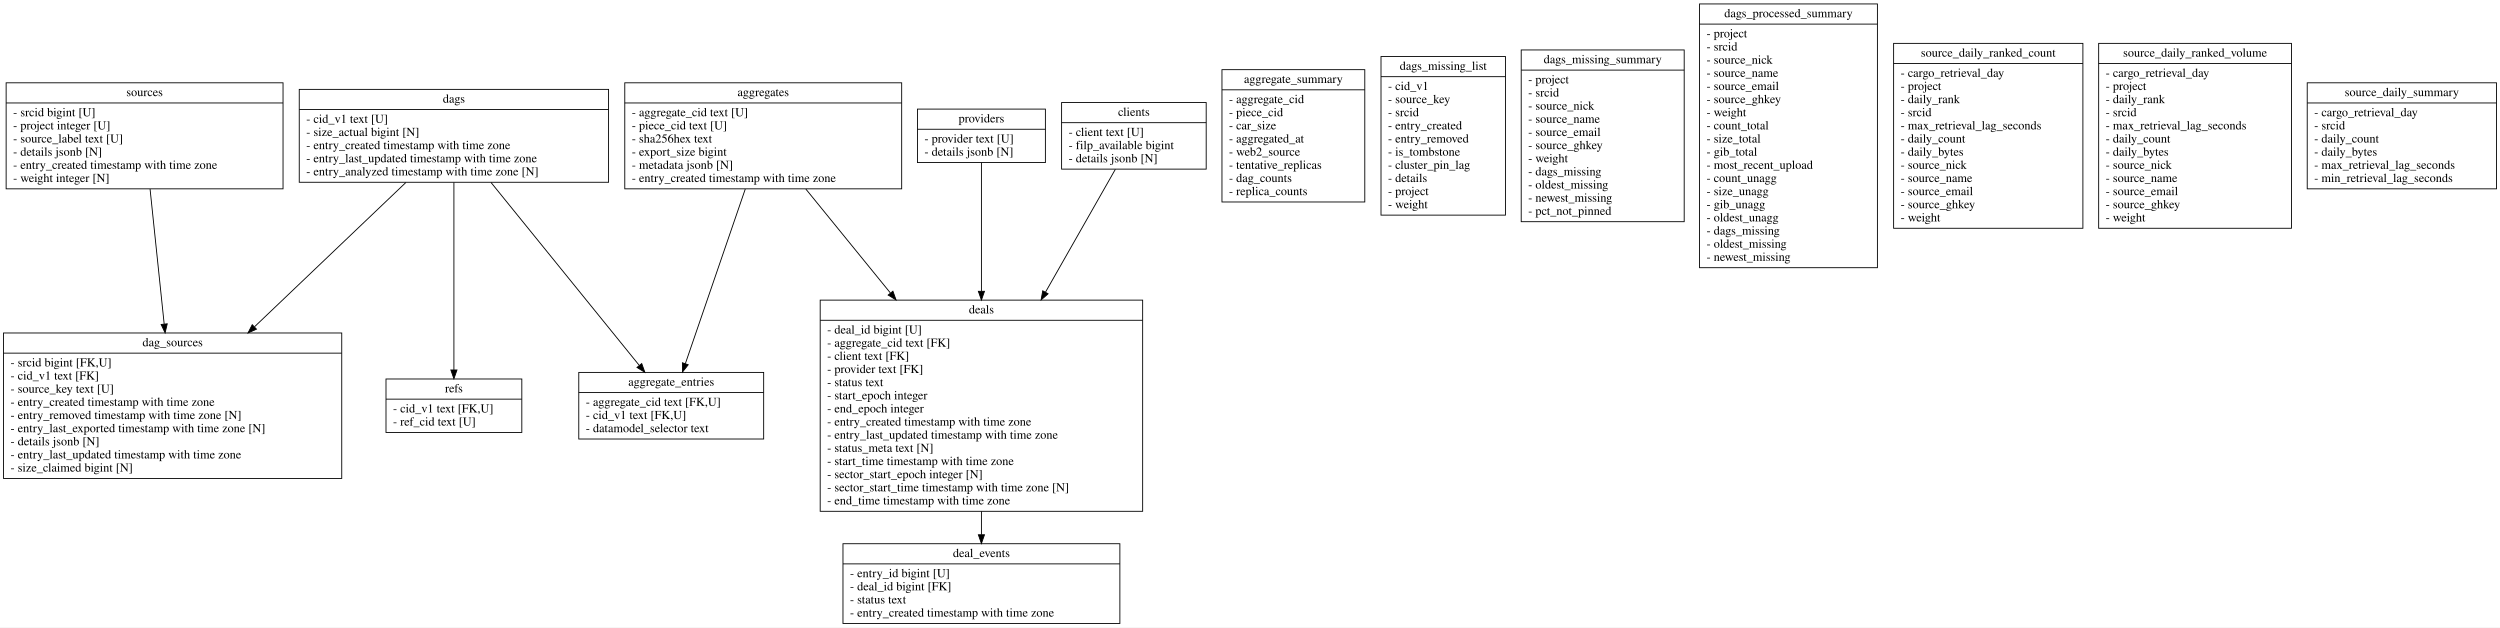
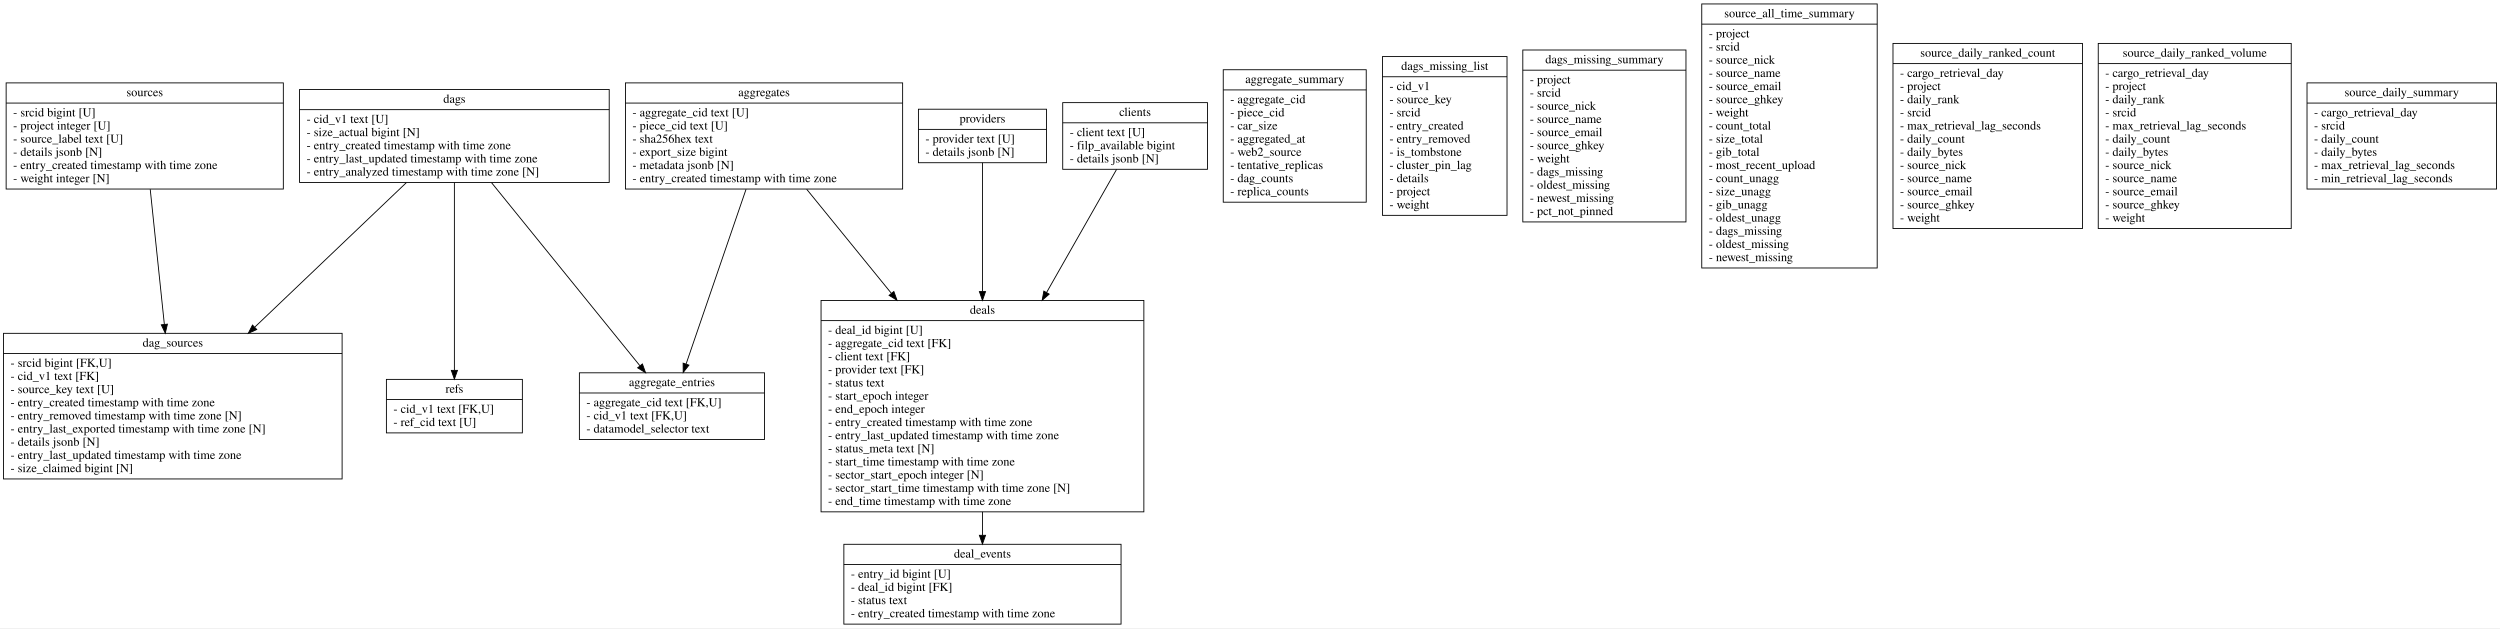
- <svg xmlns="http://www.w3.org/2000/svg" width="2853pt" height="716pt" viewBox="0.00 0.00 2853.00 716.00">
+ <svg xmlns="http://www.w3.org/2000/svg" width="2850pt" height="716pt" viewBox="0.00 0.00 2850.00 716.00">
  <g id="graph0" class="graph" transform="scale(1 1) rotate(0) translate(4 712)">
-     <polygon fill="white" stroke="transparent" points="-4,4 -4,-712 2849,-712 2849,4 -4,4" />
+     <polygon fill="white" stroke="transparent" points="-4,4 -4,-712 2846,-712 2846,4 -4,4" />
    <g id="node1" class="node">
      <polygon fill="white" stroke="black" points="709,-496.5 709,-617.5 1025,-617.5 1025,-496.5 709,-496.5" />
      <text text-anchor="middle" x="867" y="-602.3" font-family="Times,serif" font-size="14.00">aggregates</text>
      <polyline fill="none" stroke="black" points="709,-594.5 1025,-594.5 " />
      <text text-anchor="start" x="717" y="-579.3" font-family="Times,serif" font-size="14.00">- aggregate_cid text [U]</text>
      <text text-anchor="start" x="717" y="-564.3" font-family="Times,serif" font-size="14.00">- piece_cid text [U]</text>
      <text text-anchor="start" x="717" y="-549.3" font-family="Times,serif" font-size="14.00">- sha256hex text</text>
      <text text-anchor="start" x="717" y="-534.3" font-family="Times,serif" font-size="14.00">- export_size bigint</text>
      <text text-anchor="start" x="717" y="-519.3" font-family="Times,serif" font-size="14.00">- metadata jsonb [N]</text>
      <text text-anchor="start" x="717" y="-504.3" font-family="Times,serif" font-size="14.00">- entry_created timestamp with time zone</text>
    </g>
    <g id="node7" class="node">
      <polygon fill="white" stroke="black" points="656.5,-211 656.5,-287 867.5,-287 867.5,-211 656.5,-211" />
      <text text-anchor="middle" x="762" y="-271.8" font-family="Times,serif" font-size="14.00">aggregate_entries</text>
      <polyline fill="none" stroke="black" points="656.5,-264 867.5,-264 " />
      <text text-anchor="start" x="664.5" y="-248.8" font-family="Times,serif" font-size="14.00">- aggregate_cid text [FK,U]</text>
      <text text-anchor="start" x="664.5" y="-233.8" font-family="Times,serif" font-size="14.00">- cid_v1 text [FK,U]</text>
      <text text-anchor="start" x="664.5" y="-218.8" font-family="Times,serif" font-size="14.00">- datamodel_selector text</text>
    </g>
    <g id="edge1" class="edge">
      <path fill="none" stroke="black" d="M846.51,-496.27C826.5,-437.98 796.48,-350.48 778.12,-296.99" />
      <polygon fill="black" stroke="black" points="781.39,-295.73 774.84,-287.41 774.77,-298.01 781.39,-295.73" />
    </g>
    <g id="node9" class="node">
      <polygon fill="white" stroke="black" points="932,-128.5 932,-369.5 1300,-369.5 1300,-128.5 932,-128.5" />
      <text text-anchor="middle" x="1116" y="-354.3" font-family="Times,serif" font-size="14.00">deals</text>
      <polyline fill="none" stroke="black" points="932,-346.5 1300,-346.5 " />
      <text text-anchor="start" x="940" y="-331.3" font-family="Times,serif" font-size="14.00">- deal_id bigint [U]</text>
      <text text-anchor="start" x="940" y="-316.3" font-family="Times,serif" font-size="14.00">- aggregate_cid text [FK]</text>
      <text text-anchor="start" x="940" y="-301.3" font-family="Times,serif" font-size="14.00">- client text [FK]</text>
      <text text-anchor="start" x="940" y="-286.3" font-family="Times,serif" font-size="14.00">- provider text [FK]</text>
      <text text-anchor="start" x="940" y="-271.3" font-family="Times,serif" font-size="14.00">- status text</text>
      <text text-anchor="start" x="940" y="-256.3" font-family="Times,serif" font-size="14.00">- start_epoch integer</text>
      <text text-anchor="start" x="940" y="-241.3" font-family="Times,serif" font-size="14.00">- end_epoch integer</text>
      <text text-anchor="start" x="940" y="-226.3" font-family="Times,serif" font-size="14.00">- entry_created timestamp with time zone</text>
      <text text-anchor="start" x="940" y="-211.3" font-family="Times,serif" font-size="14.00">- entry_last_updated timestamp with time zone</text>
      <text text-anchor="start" x="940" y="-196.3" font-family="Times,serif" font-size="14.00">- status_meta text [N]</text>
      <text text-anchor="start" x="940" y="-181.3" font-family="Times,serif" font-size="14.00">- start_time timestamp with time zone</text>
      <text text-anchor="start" x="940" y="-166.3" font-family="Times,serif" font-size="14.00">- sector_start_epoch integer [N]</text>
      <text text-anchor="start" x="940" y="-151.3" font-family="Times,serif" font-size="14.00">- sector_start_time timestamp with time zone [N]</text>
      <text text-anchor="start" x="940" y="-136.3" font-family="Times,serif" font-size="14.00">- end_time timestamp with time zone</text>
    </g>
    <g id="edge2" class="edge">
      <path fill="none" stroke="black" d="M915.6,-496.27C943.12,-462.45 978.65,-418.79 1012.13,-377.65" />
      <polygon fill="black" stroke="black" points="1014.98,-379.7 1018.57,-369.73 1009.55,-375.28 1014.98,-379.7" />
    </g>
    <g id="node2" class="node">
      <polygon fill="white" stroke="black" points="1207.5,-519 1207.5,-595 1372.5,-595 1372.5,-519 1207.5,-519" />
      <text text-anchor="middle" x="1290" y="-579.8" font-family="Times,serif" font-size="14.00">clients</text>
      <polyline fill="none" stroke="black" points="1207.5,-572 1372.5,-572 " />
      <text text-anchor="start" x="1215.5" y="-556.8" font-family="Times,serif" font-size="14.00">- client text [U]</text>
      <text text-anchor="start" x="1215.5" y="-541.8" font-family="Times,serif" font-size="14.00">- filp_available bigint</text>
      <text text-anchor="start" x="1215.5" y="-526.8" font-family="Times,serif" font-size="14.00">- details jsonb [N]</text>
    </g>
    <g id="edge3" class="edge">
      <path fill="none" stroke="black" d="M1268.84,-518.78C1248.93,-483.78 1217.95,-429.3 1189.07,-378.51" />
      <polygon fill="black" stroke="black" points="1192.07,-376.7 1184.09,-369.74 1185.99,-380.16 1192.07,-376.7" />
    </g>
    <g id="node3" class="node">
      <polygon fill="white" stroke="black" points="337.5,-504 337.5,-610 690.5,-610 690.5,-504 337.5,-504" />
      <text text-anchor="middle" x="514" y="-594.8" font-family="Times,serif" font-size="14.00">dags</text>
      <polyline fill="none" stroke="black" points="337.5,-587 690.5,-587 " />
      <text text-anchor="start" x="345.5" y="-571.8" font-family="Times,serif" font-size="14.00">- cid_v1 text [U]</text>
      <text text-anchor="start" x="345.5" y="-556.8" font-family="Times,serif" font-size="14.00">- size_actual bigint [N]</text>
      <text text-anchor="start" x="345.5" y="-541.8" font-family="Times,serif" font-size="14.00">- entry_created timestamp with time zone</text>
      <text text-anchor="start" x="345.5" y="-526.8" font-family="Times,serif" font-size="14.00">- entry_last_updated timestamp with time zone</text>
      <text text-anchor="start" x="345.5" y="-511.8" font-family="Times,serif" font-size="14.00">- entry_analyzed timestamp with time zone [N]</text>
    </g>
    <g id="node6" class="node">
      <polygon fill="white" stroke="black" points="436.5,-218.5 436.5,-279.5 591.5,-279.5 591.5,-218.5 436.5,-218.5" />
      <text text-anchor="middle" x="514" y="-264.3" font-family="Times,serif" font-size="14.00">refs</text>
      <polyline fill="none" stroke="black" points="436.5,-256.5 591.5,-256.5 " />
      <text text-anchor="start" x="444.5" y="-241.3" font-family="Times,serif" font-size="14.00">- cid_v1 text [FK,U]</text>
      <text text-anchor="start" x="444.5" y="-226.3" font-family="Times,serif" font-size="14.00">- ref_cid text [U]</text>
    </g>
    <g id="edge6" class="edge">
      <path fill="none" stroke="black" d="M514,-503.74C514,-443.13 514,-344.53 514,-289.8" />
      <polygon fill="black" stroke="black" points="517.5,-289.79 514,-279.79 510.5,-289.79 517.5,-289.79" />
    </g>
    <g id="edge4" class="edge">
      <path fill="none" stroke="black" d="M556.35,-503.74C603.95,-445.01 680.45,-350.62 725.51,-295.03" />
      <polygon fill="black" stroke="black" points="728.34,-297.09 731.92,-287.11 722.91,-292.68 728.34,-297.09" />
    </g>
    <g id="node8" class="node">
      <polygon fill="white" stroke="black" points="0,-166 0,-332 386,-332 386,-166 0,-166" />
      <text text-anchor="middle" x="193" y="-316.8" font-family="Times,serif" font-size="14.00">dag_sources</text>
      <polyline fill="none" stroke="black" points="0,-309 386,-309 " />
      <text text-anchor="start" x="8" y="-293.8" font-family="Times,serif" font-size="14.00">- srcid bigint [FK,U]</text>
      <text text-anchor="start" x="8" y="-278.8" font-family="Times,serif" font-size="14.00">- cid_v1 text [FK]</text>
      <text text-anchor="start" x="8" y="-263.8" font-family="Times,serif" font-size="14.00">- source_key text [U]</text>
      <text text-anchor="start" x="8" y="-248.8" font-family="Times,serif" font-size="14.00">- entry_created timestamp with time zone</text>
      <text text-anchor="start" x="8" y="-233.8" font-family="Times,serif" font-size="14.00">- entry_removed timestamp with time zone [N]</text>
      <text text-anchor="start" x="8" y="-218.8" font-family="Times,serif" font-size="14.00">- entry_last_exported timestamp with time zone [N]</text>
      <text text-anchor="start" x="8" y="-203.8" font-family="Times,serif" font-size="14.00">- details jsonb [N]</text>
      <text text-anchor="start" x="8" y="-188.8" font-family="Times,serif" font-size="14.00">- entry_last_updated timestamp with time zone</text>
      <text text-anchor="start" x="8" y="-173.8" font-family="Times,serif" font-size="14.00">- size_claimed bigint [N]</text>
    </g>
    <g id="edge5" class="edge">
      <path fill="none" stroke="black" d="M459.18,-503.74C411.88,-458.66 342.54,-392.56 286.49,-339.12" />
      <polygon fill="black" stroke="black" points="288.68,-336.37 279.03,-332.01 283.85,-341.44 288.68,-336.37" />
    </g>
    <g id="node4" class="node">
      <polygon fill="white" stroke="black" points="1043,-526.5 1043,-587.5 1189,-587.5 1189,-526.5 1043,-526.5" />
      <text text-anchor="middle" x="1116" y="-572.3" font-family="Times,serif" font-size="14.00">providers</text>
      <polyline fill="none" stroke="black" points="1043,-564.5 1189,-564.5 " />
      <text text-anchor="start" x="1051" y="-549.3" font-family="Times,serif" font-size="14.00">- provider text [U]</text>
      <text text-anchor="start" x="1051" y="-534.3" font-family="Times,serif" font-size="14.00">- details jsonb [N]</text>
    </g>
    <g id="edge8" class="edge">
      <path fill="none" stroke="black" d="M1116,-526.38C1116,-492.28 1116,-433.97 1116,-379.67" />
      <polygon fill="black" stroke="black" points="1119.5,-379.59 1116,-369.59 1112.5,-379.59 1119.5,-379.59" />
    </g>
    <g id="node5" class="node">
      <polygon fill="white" stroke="black" points="3,-496.5 3,-617.5 319,-617.5 319,-496.5 3,-496.5" />
      <text text-anchor="middle" x="161" y="-602.3" font-family="Times,serif" font-size="14.00">sources</text>
      <polyline fill="none" stroke="black" points="3,-594.5 319,-594.5 " />
      <text text-anchor="start" x="11" y="-579.3" font-family="Times,serif" font-size="14.00">- srcid bigint [U]</text>
      <text text-anchor="start" x="11" y="-564.3" font-family="Times,serif" font-size="14.00">- project integer [U]</text>
      <text text-anchor="start" x="11" y="-549.3" font-family="Times,serif" font-size="14.00">- source_label text [U]</text>
      <text text-anchor="start" x="11" y="-534.3" font-family="Times,serif" font-size="14.00">- details jsonb [N]</text>
      <text text-anchor="start" x="11" y="-519.3" font-family="Times,serif" font-size="14.00">- entry_created timestamp with time zone</text>
      <text text-anchor="start" x="11" y="-504.3" font-family="Times,serif" font-size="14.00">- weight integer [N]</text>
    </g>
    <g id="edge9" class="edge">
      <path fill="none" stroke="black" d="M167.25,-496.27C171.82,-452.5 178.12,-392.26 183.35,-342.32" />
      <polygon fill="black" stroke="black" points="186.85,-342.46 184.41,-332.15 179.89,-341.73 186.85,-342.46" />
    </g>
    <g id="node10" class="node">
      <polygon fill="white" stroke="black" points="958,-0.5 958,-91.5 1274,-91.5 1274,-0.5 958,-0.5" />
      <text text-anchor="middle" x="1116" y="-76.3" font-family="Times,serif" font-size="14.00">deal_events</text>
      <polyline fill="none" stroke="black" points="958,-68.5 1274,-68.5 " />
      <text text-anchor="start" x="966" y="-53.3" font-family="Times,serif" font-size="14.00">- entry_id bigint [U]</text>
      <text text-anchor="start" x="966" y="-38.3" font-family="Times,serif" font-size="14.00">- deal_id bigint [FK]</text>
      <text text-anchor="start" x="966" y="-23.3" font-family="Times,serif" font-size="14.00">- status text</text>
      <text text-anchor="start" x="966" y="-8.3" font-family="Times,serif" font-size="14.00">- entry_created timestamp with time zone</text>
    </g>
    <g id="edge7" class="edge">
      <path fill="none" stroke="black" d="M1116,-128.46C1116,-119.23 1116,-110.23 1116,-101.77" />
      <polygon fill="black" stroke="black" points="1119.5,-101.75 1116,-91.75 1112.5,-101.75 1119.5,-101.75" />
    </g>
    <g id="node11" class="node">
      <polygon fill="white" stroke="black" points="1390.5,-481.5 1390.5,-632.5 1553.5,-632.5 1553.5,-481.5 1390.5,-481.5" />
      <text text-anchor="middle" x="1472" y="-617.3" font-family="Times,serif" font-size="14.00">aggregate_summary</text>
      <polyline fill="none" stroke="black" points="1390.5,-609.5 1553.5,-609.5 " />
      <text text-anchor="start" x="1398.5" y="-594.3" font-family="Times,serif" font-size="14.00">- aggregate_cid</text>
      <text text-anchor="start" x="1398.5" y="-579.3" font-family="Times,serif" font-size="14.00">- piece_cid</text>
      <text text-anchor="start" x="1398.5" y="-564.3" font-family="Times,serif" font-size="14.00">- car_size</text>
      <text text-anchor="start" x="1398.5" y="-549.3" font-family="Times,serif" font-size="14.00">- aggregated_at</text>
      <text text-anchor="start" x="1398.5" y="-534.3" font-family="Times,serif" font-size="14.00">- web2_source</text>
      <text text-anchor="start" x="1398.5" y="-519.3" font-family="Times,serif" font-size="14.00">- tentative_replicas</text>
      <text text-anchor="start" x="1398.5" y="-504.3" font-family="Times,serif" font-size="14.00">- dag_counts</text>
      <text text-anchor="start" x="1398.5" y="-489.3" font-family="Times,serif" font-size="14.00">- replica_counts</text>
    </g>
    <g id="node12" class="node">
      <polygon fill="white" stroke="black" points="1572,-466.5 1572,-647.5 1714,-647.5 1714,-466.5 1572,-466.5" />
      <text text-anchor="middle" x="1643" y="-632.3" font-family="Times,serif" font-size="14.00">dags_missing_list</text>
      <polyline fill="none" stroke="black" points="1572,-624.5 1714,-624.5 " />
      <text text-anchor="start" x="1580" y="-609.3" font-family="Times,serif" font-size="14.00">- cid_v1</text>
      <text text-anchor="start" x="1580" y="-594.3" font-family="Times,serif" font-size="14.00">- source_key</text>
      <text text-anchor="start" x="1580" y="-579.3" font-family="Times,serif" font-size="14.00">- srcid</text>
      <text text-anchor="start" x="1580" y="-564.3" font-family="Times,serif" font-size="14.00">- entry_created</text>
      <text text-anchor="start" x="1580" y="-549.3" font-family="Times,serif" font-size="14.00">- entry_removed</text>
      <text text-anchor="start" x="1580" y="-534.3" font-family="Times,serif" font-size="14.00">- is_tombstone</text>
      <text text-anchor="start" x="1580" y="-519.3" font-family="Times,serif" font-size="14.00">- cluster_pin_lag</text>
      <text text-anchor="start" x="1580" y="-504.3" font-family="Times,serif" font-size="14.00">- details</text>
      <text text-anchor="start" x="1580" y="-489.3" font-family="Times,serif" font-size="14.00">- project</text>
      <text text-anchor="start" x="1580" y="-474.3" font-family="Times,serif" font-size="14.00">- weight</text>
    </g>
    <g id="node13" class="node">
      <polygon fill="white" stroke="black" points="1732,-459 1732,-655 1918,-655 1918,-459 1732,-459" />
      <text text-anchor="middle" x="1825" y="-639.8" font-family="Times,serif" font-size="14.00">dags_missing_summary</text>
      <polyline fill="none" stroke="black" points="1732,-632 1918,-632 " />
      <text text-anchor="start" x="1740" y="-616.8" font-family="Times,serif" font-size="14.00">- project</text>
      <text text-anchor="start" x="1740" y="-601.8" font-family="Times,serif" font-size="14.00">- srcid</text>
      <text text-anchor="start" x="1740" y="-586.8" font-family="Times,serif" font-size="14.00">- source_nick</text>
      <text text-anchor="start" x="1740" y="-571.8" font-family="Times,serif" font-size="14.00">- source_name</text>
      <text text-anchor="start" x="1740" y="-556.8" font-family="Times,serif" font-size="14.00">- source_email</text>
      <text text-anchor="start" x="1740" y="-541.8" font-family="Times,serif" font-size="14.00">- source_ghkey</text>
      <text text-anchor="start" x="1740" y="-526.8" font-family="Times,serif" font-size="14.00">- weight</text>
      <text text-anchor="start" x="1740" y="-511.8" font-family="Times,serif" font-size="14.00">- dags_missing</text>
      <text text-anchor="start" x="1740" y="-496.8" font-family="Times,serif" font-size="14.00">- oldest_missing</text>
      <text text-anchor="start" x="1740" y="-481.8" font-family="Times,serif" font-size="14.00">- newest_missing</text>
      <text text-anchor="start" x="1740" y="-466.8" font-family="Times,serif" font-size="14.00">- pct_not_pinned</text>
    </g>
    <g id="node14" class="node">
-       <polygon fill="white" stroke="black" points="1935.5,-406.5 1935.5,-707.5 2138.5,-707.5 2138.5,-406.5 1935.5,-406.5" />
-       <text text-anchor="middle" x="2037" y="-692.3" font-family="Times,serif" font-size="14.00">dags_processed_summary</text>
-       <polyline fill="none" stroke="black" points="1935.5,-684.5 2138.5,-684.5 " />
-       <text text-anchor="start" x="1943.5" y="-669.3" font-family="Times,serif" font-size="14.00">- project</text>
-       <text text-anchor="start" x="1943.5" y="-654.3" font-family="Times,serif" font-size="14.00">- srcid</text>
-       <text text-anchor="start" x="1943.5" y="-639.3" font-family="Times,serif" font-size="14.00">- source_nick</text>
-       <text text-anchor="start" x="1943.5" y="-624.3" font-family="Times,serif" font-size="14.00">- source_name</text>
-       <text text-anchor="start" x="1943.5" y="-609.3" font-family="Times,serif" font-size="14.00">- source_email</text>
-       <text text-anchor="start" x="1943.5" y="-594.3" font-family="Times,serif" font-size="14.00">- source_ghkey</text>
-       <text text-anchor="start" x="1943.5" y="-579.3" font-family="Times,serif" font-size="14.00">- weight</text>
-       <text text-anchor="start" x="1943.5" y="-564.3" font-family="Times,serif" font-size="14.00">- count_total</text>
-       <text text-anchor="start" x="1943.5" y="-549.3" font-family="Times,serif" font-size="14.00">- size_total</text>
-       <text text-anchor="start" x="1943.5" y="-534.3" font-family="Times,serif" font-size="14.00">- gib_total</text>
-       <text text-anchor="start" x="1943.5" y="-519.3" font-family="Times,serif" font-size="14.00">- most_recent_upload</text>
-       <text text-anchor="start" x="1943.5" y="-504.3" font-family="Times,serif" font-size="14.00">- count_unagg</text>
-       <text text-anchor="start" x="1943.5" y="-489.3" font-family="Times,serif" font-size="14.00">- size_unagg</text>
-       <text text-anchor="start" x="1943.5" y="-474.3" font-family="Times,serif" font-size="14.00">- gib_unagg</text>
-       <text text-anchor="start" x="1943.5" y="-459.3" font-family="Times,serif" font-size="14.00">- oldest_unagg</text>
-       <text text-anchor="start" x="1943.5" y="-444.3" font-family="Times,serif" font-size="14.00">- dags_missing</text>
-       <text text-anchor="start" x="1943.5" y="-429.3" font-family="Times,serif" font-size="14.00">- oldest_missing</text>
-       <text text-anchor="start" x="1943.5" y="-414.3" font-family="Times,serif" font-size="14.00">- newest_missing</text>
+       <polygon fill="white" stroke="black" points="1936,-406.5 1936,-707.5 2136,-707.5 2136,-406.5 1936,-406.5" />
+       <text text-anchor="middle" x="2036" y="-692.3" font-family="Times,serif" font-size="14.00">source_all_time_summary</text>
+       <polyline fill="none" stroke="black" points="1936,-684.5 2136,-684.5 " />
+       <text text-anchor="start" x="1944" y="-669.3" font-family="Times,serif" font-size="14.00">- project</text>
+       <text text-anchor="start" x="1944" y="-654.3" font-family="Times,serif" font-size="14.00">- srcid</text>
+       <text text-anchor="start" x="1944" y="-639.3" font-family="Times,serif" font-size="14.00">- source_nick</text>
+       <text text-anchor="start" x="1944" y="-624.3" font-family="Times,serif" font-size="14.00">- source_name</text>
+       <text text-anchor="start" x="1944" y="-609.3" font-family="Times,serif" font-size="14.00">- source_email</text>
+       <text text-anchor="start" x="1944" y="-594.3" font-family="Times,serif" font-size="14.00">- source_ghkey</text>
+       <text text-anchor="start" x="1944" y="-579.3" font-family="Times,serif" font-size="14.00">- weight</text>
+       <text text-anchor="start" x="1944" y="-564.3" font-family="Times,serif" font-size="14.00">- count_total</text>
+       <text text-anchor="start" x="1944" y="-549.3" font-family="Times,serif" font-size="14.00">- size_total</text>
+       <text text-anchor="start" x="1944" y="-534.3" font-family="Times,serif" font-size="14.00">- gib_total</text>
+       <text text-anchor="start" x="1944" y="-519.3" font-family="Times,serif" font-size="14.00">- most_recent_upload</text>
+       <text text-anchor="start" x="1944" y="-504.3" font-family="Times,serif" font-size="14.00">- count_unagg</text>
+       <text text-anchor="start" x="1944" y="-489.3" font-family="Times,serif" font-size="14.00">- size_unagg</text>
+       <text text-anchor="start" x="1944" y="-474.3" font-family="Times,serif" font-size="14.00">- gib_unagg</text>
+       <text text-anchor="start" x="1944" y="-459.3" font-family="Times,serif" font-size="14.00">- oldest_unagg</text>
+       <text text-anchor="start" x="1944" y="-444.3" font-family="Times,serif" font-size="14.00">- dags_missing</text>
+       <text text-anchor="start" x="1944" y="-429.3" font-family="Times,serif" font-size="14.00">- oldest_missing</text>
+       <text text-anchor="start" x="1944" y="-414.3" font-family="Times,serif" font-size="14.00">- newest_missing</text>
    </g>
    <g id="node15" class="node">
-       <polygon fill="white" stroke="black" points="2157,-451.5 2157,-662.5 2373,-662.5 2373,-451.5 2157,-451.5" />
-       <text text-anchor="middle" x="2265" y="-647.3" font-family="Times,serif" font-size="14.00">source_daily_ranked_count</text>
-       <polyline fill="none" stroke="black" points="2157,-639.5 2373,-639.5 " />
-       <text text-anchor="start" x="2165" y="-624.3" font-family="Times,serif" font-size="14.00">- cargo_retrieval_day</text>
-       <text text-anchor="start" x="2165" y="-609.3" font-family="Times,serif" font-size="14.00">- project</text>
-       <text text-anchor="start" x="2165" y="-594.3" font-family="Times,serif" font-size="14.00">- daily_rank</text>
-       <text text-anchor="start" x="2165" y="-579.3" font-family="Times,serif" font-size="14.00">- srcid</text>
-       <text text-anchor="start" x="2165" y="-564.3" font-family="Times,serif" font-size="14.00">- max_retrieval_lag_seconds</text>
-       <text text-anchor="start" x="2165" y="-549.3" font-family="Times,serif" font-size="14.00">- daily_count</text>
-       <text text-anchor="start" x="2165" y="-534.3" font-family="Times,serif" font-size="14.00">- daily_bytes</text>
-       <text text-anchor="start" x="2165" y="-519.3" font-family="Times,serif" font-size="14.00">- source_nick</text>
-       <text text-anchor="start" x="2165" y="-504.3" font-family="Times,serif" font-size="14.00">- source_name</text>
-       <text text-anchor="start" x="2165" y="-489.3" font-family="Times,serif" font-size="14.00">- source_email</text>
-       <text text-anchor="start" x="2165" y="-474.3" font-family="Times,serif" font-size="14.00">- source_ghkey</text>
-       <text text-anchor="start" x="2165" y="-459.3" font-family="Times,serif" font-size="14.00">- weight</text>
+       <polygon fill="white" stroke="black" points="2154,-451.5 2154,-662.5 2370,-662.5 2370,-451.5 2154,-451.5" />
+       <text text-anchor="middle" x="2262" y="-647.3" font-family="Times,serif" font-size="14.00">source_daily_ranked_count</text>
+       <polyline fill="none" stroke="black" points="2154,-639.5 2370,-639.5 " />
+       <text text-anchor="start" x="2162" y="-624.3" font-family="Times,serif" font-size="14.00">- cargo_retrieval_day</text>
+       <text text-anchor="start" x="2162" y="-609.3" font-family="Times,serif" font-size="14.00">- project</text>
+       <text text-anchor="start" x="2162" y="-594.3" font-family="Times,serif" font-size="14.00">- daily_rank</text>
+       <text text-anchor="start" x="2162" y="-579.3" font-family="Times,serif" font-size="14.00">- srcid</text>
+       <text text-anchor="start" x="2162" y="-564.3" font-family="Times,serif" font-size="14.00">- max_retrieval_lag_seconds</text>
+       <text text-anchor="start" x="2162" y="-549.3" font-family="Times,serif" font-size="14.00">- daily_count</text>
+       <text text-anchor="start" x="2162" y="-534.3" font-family="Times,serif" font-size="14.00">- daily_bytes</text>
+       <text text-anchor="start" x="2162" y="-519.3" font-family="Times,serif" font-size="14.00">- source_nick</text>
+       <text text-anchor="start" x="2162" y="-504.3" font-family="Times,serif" font-size="14.00">- source_name</text>
+       <text text-anchor="start" x="2162" y="-489.3" font-family="Times,serif" font-size="14.00">- source_email</text>
+       <text text-anchor="start" x="2162" y="-474.3" font-family="Times,serif" font-size="14.00">- source_ghkey</text>
+       <text text-anchor="start" x="2162" y="-459.3" font-family="Times,serif" font-size="14.00">- weight</text>
    </g>
    <g id="node16" class="node">
-       <polygon fill="white" stroke="black" points="2391,-451.5 2391,-662.5 2611,-662.5 2611,-451.5 2391,-451.5" />
-       <text text-anchor="middle" x="2501" y="-647.3" font-family="Times,serif" font-size="14.00">source_daily_ranked_volume</text>
-       <polyline fill="none" stroke="black" points="2391,-639.5 2611,-639.5 " />
-       <text text-anchor="start" x="2399" y="-624.3" font-family="Times,serif" font-size="14.00">- cargo_retrieval_day</text>
-       <text text-anchor="start" x="2399" y="-609.3" font-family="Times,serif" font-size="14.00">- project</text>
-       <text text-anchor="start" x="2399" y="-594.3" font-family="Times,serif" font-size="14.00">- daily_rank</text>
-       <text text-anchor="start" x="2399" y="-579.3" font-family="Times,serif" font-size="14.00">- srcid</text>
-       <text text-anchor="start" x="2399" y="-564.3" font-family="Times,serif" font-size="14.00">- max_retrieval_lag_seconds</text>
-       <text text-anchor="start" x="2399" y="-549.3" font-family="Times,serif" font-size="14.00">- daily_count</text>
-       <text text-anchor="start" x="2399" y="-534.3" font-family="Times,serif" font-size="14.00">- daily_bytes</text>
-       <text text-anchor="start" x="2399" y="-519.3" font-family="Times,serif" font-size="14.00">- source_nick</text>
-       <text text-anchor="start" x="2399" y="-504.3" font-family="Times,serif" font-size="14.00">- source_name</text>
-       <text text-anchor="start" x="2399" y="-489.3" font-family="Times,serif" font-size="14.00">- source_email</text>
-       <text text-anchor="start" x="2399" y="-474.3" font-family="Times,serif" font-size="14.00">- source_ghkey</text>
-       <text text-anchor="start" x="2399" y="-459.3" font-family="Times,serif" font-size="14.00">- weight</text>
+       <polygon fill="white" stroke="black" points="2388,-451.5 2388,-662.5 2608,-662.5 2608,-451.5 2388,-451.5" />
+       <text text-anchor="middle" x="2498" y="-647.3" font-family="Times,serif" font-size="14.00">source_daily_ranked_volume</text>
+       <polyline fill="none" stroke="black" points="2388,-639.5 2608,-639.5 " />
+       <text text-anchor="start" x="2396" y="-624.3" font-family="Times,serif" font-size="14.00">- cargo_retrieval_day</text>
+       <text text-anchor="start" x="2396" y="-609.3" font-family="Times,serif" font-size="14.00">- project</text>
+       <text text-anchor="start" x="2396" y="-594.3" font-family="Times,serif" font-size="14.00">- daily_rank</text>
+       <text text-anchor="start" x="2396" y="-579.3" font-family="Times,serif" font-size="14.00">- srcid</text>
+       <text text-anchor="start" x="2396" y="-564.3" font-family="Times,serif" font-size="14.00">- max_retrieval_lag_seconds</text>
+       <text text-anchor="start" x="2396" y="-549.3" font-family="Times,serif" font-size="14.00">- daily_count</text>
+       <text text-anchor="start" x="2396" y="-534.3" font-family="Times,serif" font-size="14.00">- daily_bytes</text>
+       <text text-anchor="start" x="2396" y="-519.3" font-family="Times,serif" font-size="14.00">- source_nick</text>
+       <text text-anchor="start" x="2396" y="-504.3" font-family="Times,serif" font-size="14.00">- source_name</text>
+       <text text-anchor="start" x="2396" y="-489.3" font-family="Times,serif" font-size="14.00">- source_email</text>
+       <text text-anchor="start" x="2396" y="-474.3" font-family="Times,serif" font-size="14.00">- source_ghkey</text>
+       <text text-anchor="start" x="2396" y="-459.3" font-family="Times,serif" font-size="14.00">- weight</text>
    </g>
    <g id="node17" class="node">
-       <polygon fill="white" stroke="black" points="2629,-496.5 2629,-617.5 2845,-617.5 2845,-496.5 2629,-496.5" />
-       <text text-anchor="middle" x="2737" y="-602.3" font-family="Times,serif" font-size="14.00">source_daily_summary</text>
-       <polyline fill="none" stroke="black" points="2629,-594.5 2845,-594.5 " />
-       <text text-anchor="start" x="2637" y="-579.3" font-family="Times,serif" font-size="14.00">- cargo_retrieval_day</text>
-       <text text-anchor="start" x="2637" y="-564.3" font-family="Times,serif" font-size="14.00">- srcid</text>
-       <text text-anchor="start" x="2637" y="-549.3" font-family="Times,serif" font-size="14.00">- daily_count</text>
-       <text text-anchor="start" x="2637" y="-534.3" font-family="Times,serif" font-size="14.00">- daily_bytes</text>
-       <text text-anchor="start" x="2637" y="-519.3" font-family="Times,serif" font-size="14.00">- max_retrieval_lag_seconds</text>
-       <text text-anchor="start" x="2637" y="-504.3" font-family="Times,serif" font-size="14.00">- min_retrieval_lag_seconds</text>
+       <polygon fill="white" stroke="black" points="2626,-496.5 2626,-617.5 2842,-617.5 2842,-496.5 2626,-496.5" />
+       <text text-anchor="middle" x="2734" y="-602.3" font-family="Times,serif" font-size="14.00">source_daily_summary</text>
+       <polyline fill="none" stroke="black" points="2626,-594.5 2842,-594.5 " />
+       <text text-anchor="start" x="2634" y="-579.3" font-family="Times,serif" font-size="14.00">- cargo_retrieval_day</text>
+       <text text-anchor="start" x="2634" y="-564.3" font-family="Times,serif" font-size="14.00">- srcid</text>
+       <text text-anchor="start" x="2634" y="-549.3" font-family="Times,serif" font-size="14.00">- daily_count</text>
+       <text text-anchor="start" x="2634" y="-534.3" font-family="Times,serif" font-size="14.00">- daily_bytes</text>
+       <text text-anchor="start" x="2634" y="-519.3" font-family="Times,serif" font-size="14.00">- max_retrieval_lag_seconds</text>
+       <text text-anchor="start" x="2634" y="-504.3" font-family="Times,serif" font-size="14.00">- min_retrieval_lag_seconds</text>
    </g>
  </g>
</svg>
